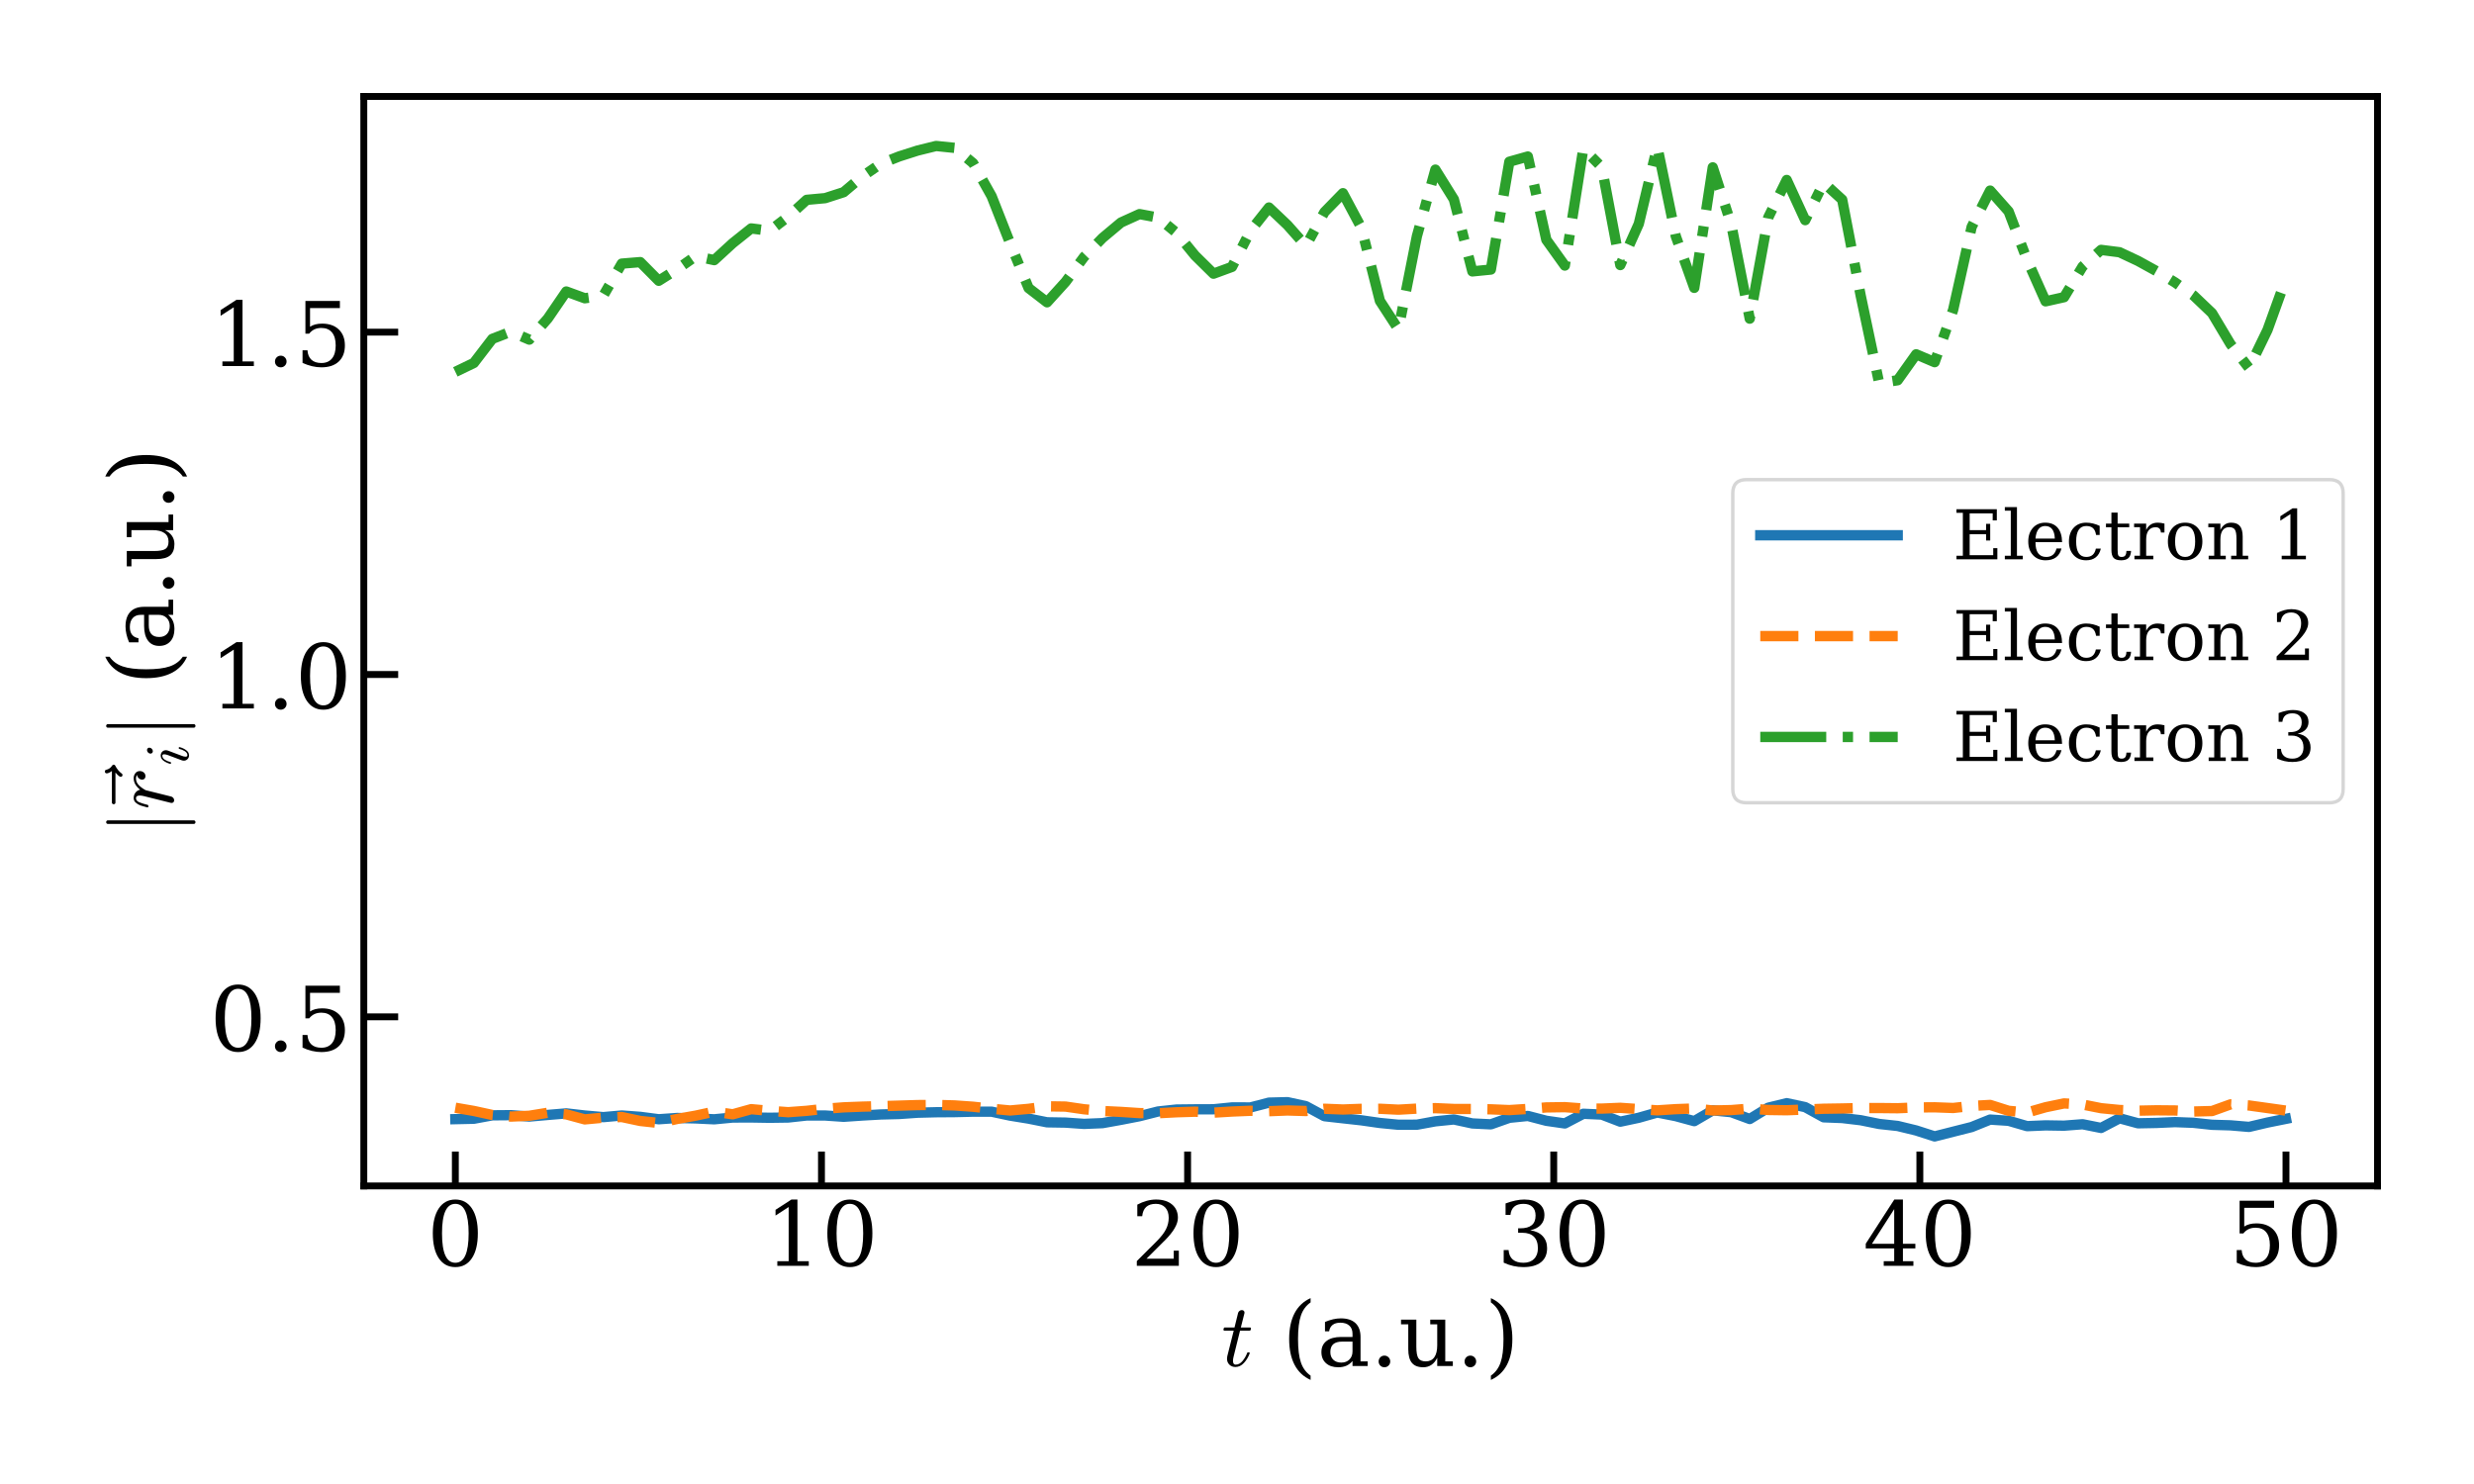
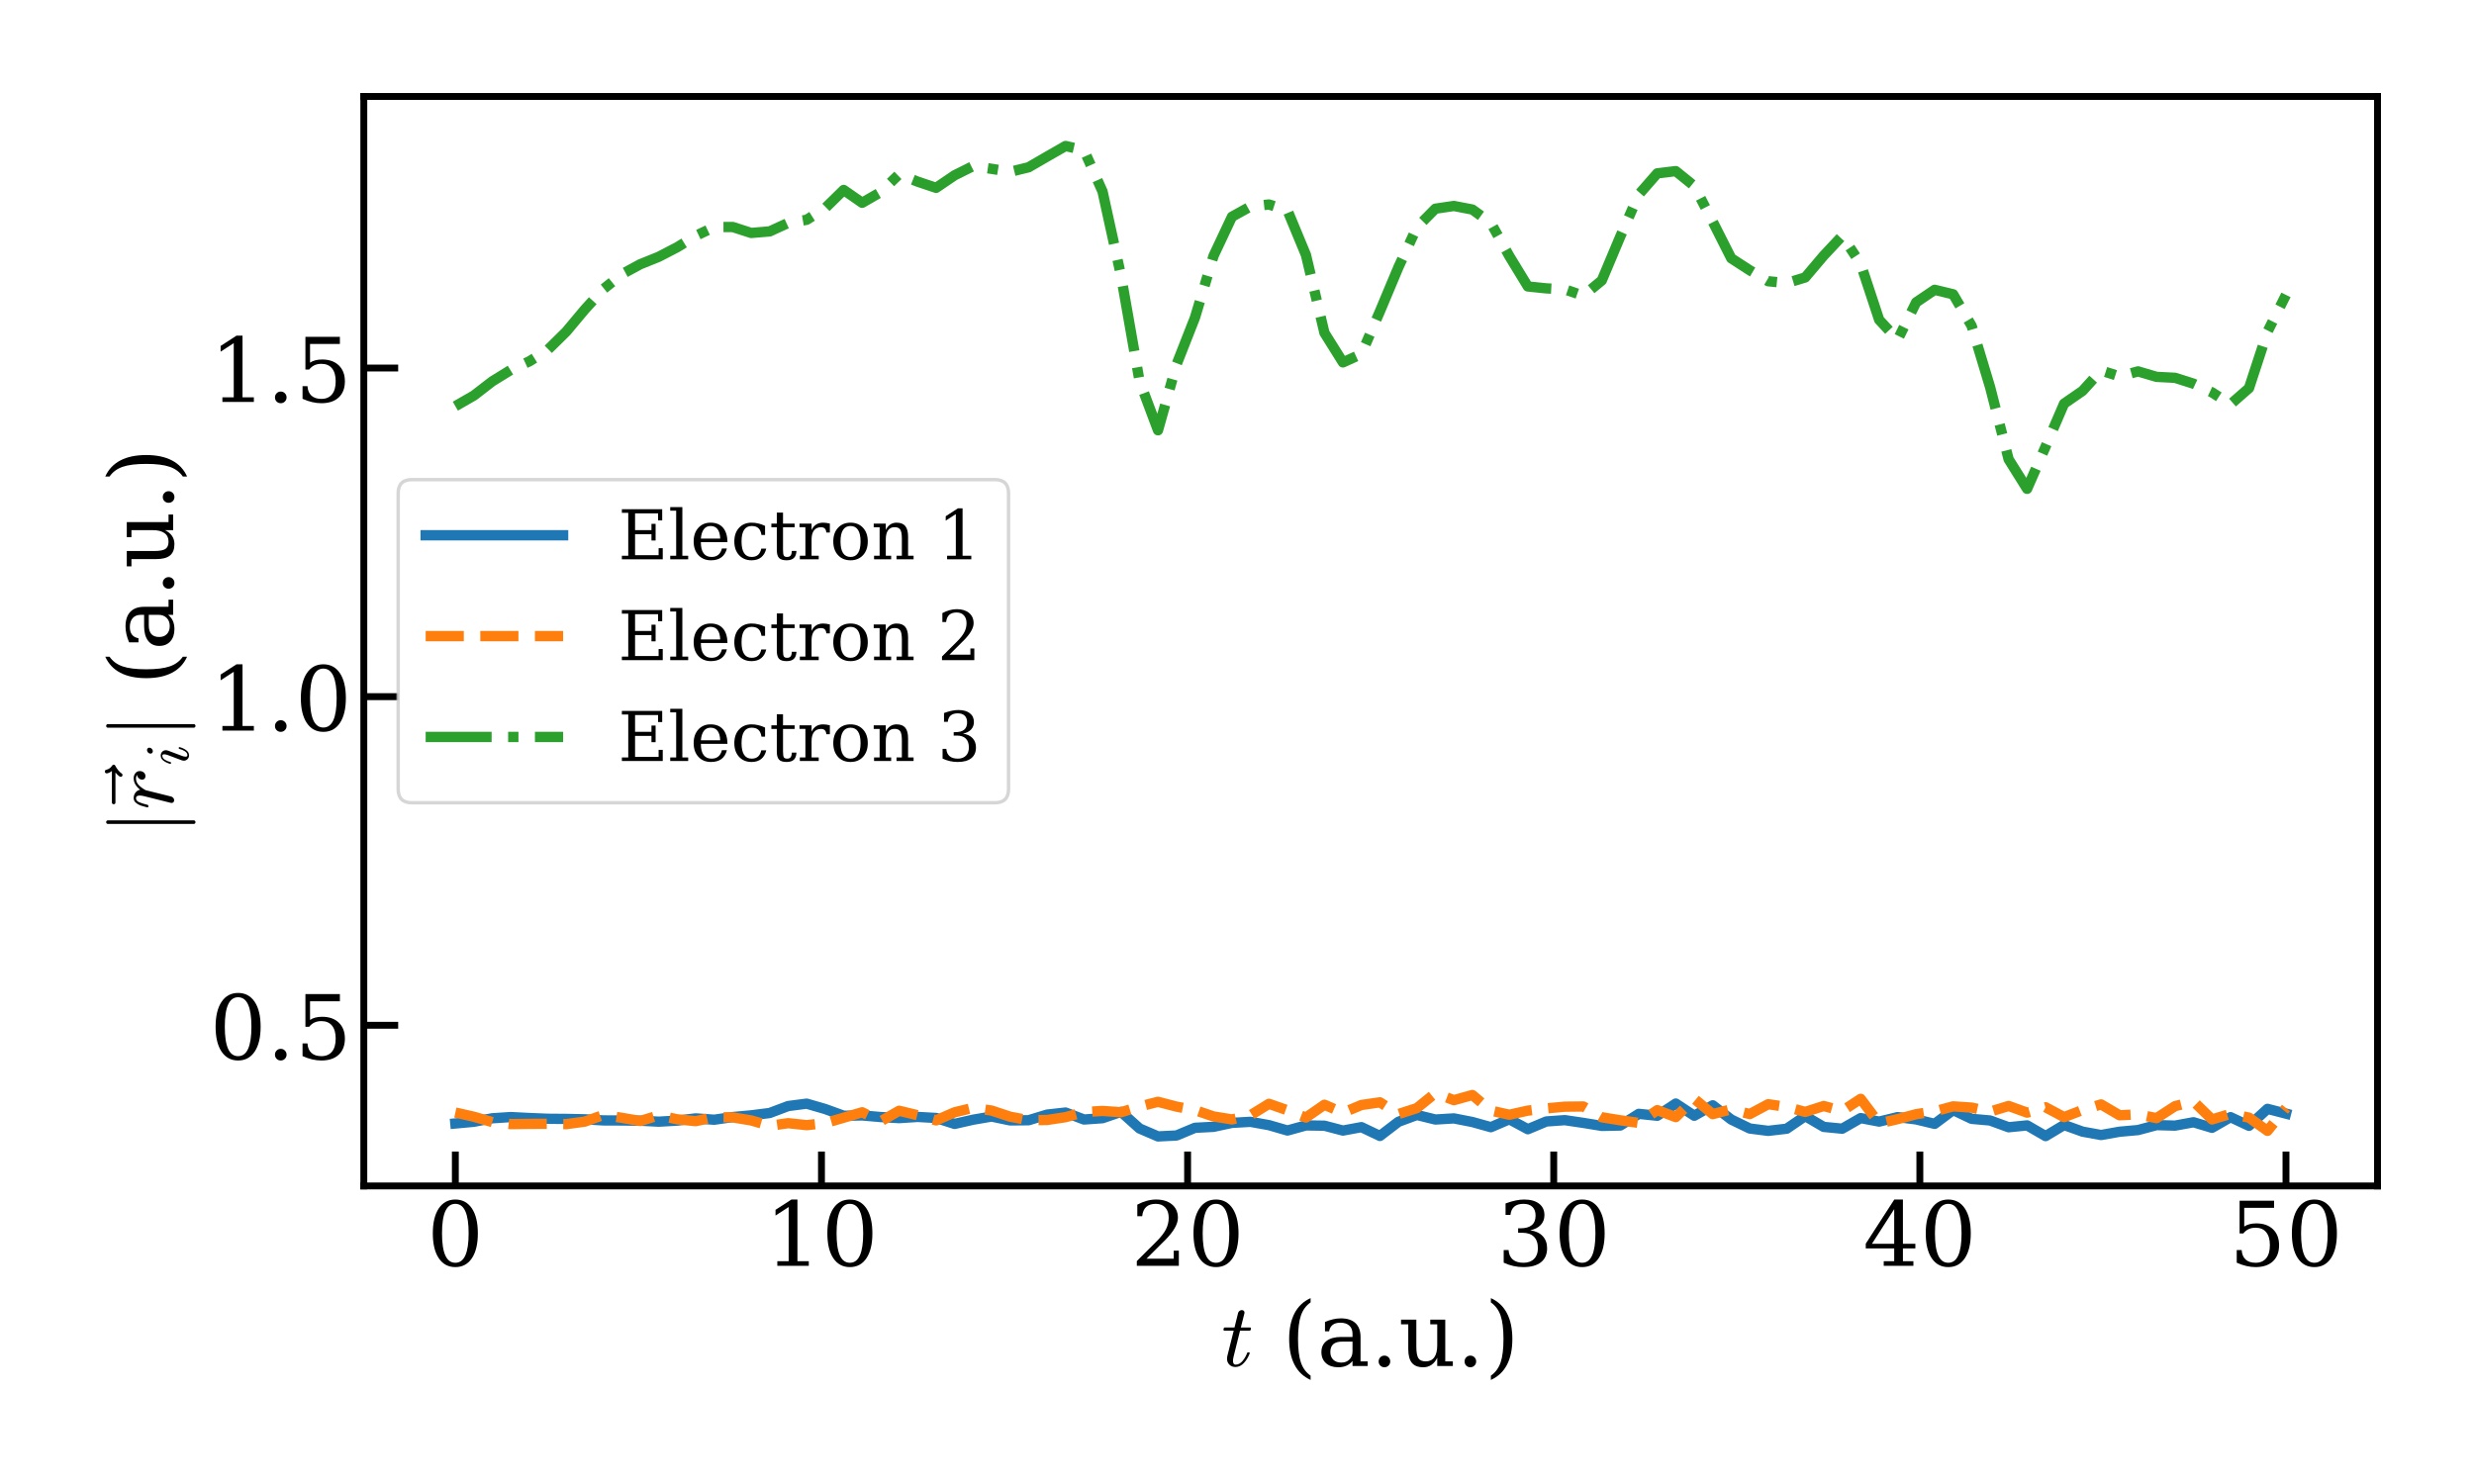
<svg xmlns="http://www.w3.org/2000/svg" xmlns:xlink="http://www.w3.org/1999/xlink" width="720pt" height="432pt" viewBox="0 0 720 432" version="1.1">
  <defs>
    <style type="text/css">*{stroke-linejoin: round; stroke-linecap: butt}</style>
  </defs>
  <g id="figure_1">
    <g id="patch_1">
      <path d="M 0 432  L 720 432  L 720 0  L 0 0  z " style="fill: #ffffff" />
    </g>
    <g id="axes_1">
      <g id="patch_2">
        <path d="M 105.88 345.233  L 691.92 345.233  L 691.92 28.08  L 105.88 28.08  z " style="fill: #ffffff" />
      </g>
      <g id="matplotlib.axis_1">
        <g id="xtick_1">
          <g id="line2d_1">
            <defs>
-               <path id="m187269e731" d="M 0 0  L 0 -10  " style="stroke: #000000; stroke-width: 2" />
-             </defs>
-             <g>
-               <use xlink:href="#m187269e731" x="132.518" y="345.233" style="stroke: #000000; stroke-width: 2" />
+               <path id="m8c99827cc4" d="M 0 0  L 0 -10  " style="stroke: #000000; stroke-width: 2" />
+             </defs>
+             <g>
+               <use xlink:href="#m8c99827cc4" x="132.518" y="345.233" style="stroke: #000000; stroke-width: 2" />
            </g>
          </g>
          <g id="text_1">
            <g transform="translate(124.2469 368.4884) scale(0.26 -0.26)">
              <defs>
                <path id="DejaVuSerif-30" d="M 2034 219  Q 2513 219 2750 744  Q 2988 1269 2988 2328  Q 2988 3391 2750 3916  Q 2513 4441 2034 4441  Q 1556 4441 1318 3916  Q 1081 3391 1081 2328  Q 1081 1269 1318 744  Q 1556 219 2034 219  z M 2034 -91  Q 1275 -91 848 546  Q 422 1184 422 2328  Q 422 3475 848 4112  Q 1275 4750 2034 4750  Q 2797 4750 3222 4112  Q 3647 3475 3647 2328  Q 3647 1184 3222 546  Q 2797 -91 2034 -91  z " transform="scale(0.015625)" />
              </defs>
              <use xlink:href="#DejaVuSerif-30" />
            </g>
          </g>
        </g>
        <g id="xtick_2">
          <g id="line2d_2">
            <g>
-               <use xlink:href="#m187269e731" x="239.071" y="345.233" style="stroke: #000000; stroke-width: 2" />
+               <use xlink:href="#m8c99827cc4" x="239.071" y="345.233" style="stroke: #000000; stroke-width: 2" />
            </g>
          </g>
          <g id="text_2">
            <g transform="translate(222.5284 368.4884) scale(0.26 -0.26)">
              <defs>
                <path id="DejaVuSerif-31" d="M 909 0  L 909 331  L 1722 331  L 1722 4213  L 781 3603  L 781 4013  L 1919 4750  L 2350 4750  L 2350 331  L 3163 331  L 3163 0  L 909 0  z " transform="scale(0.015625)" />
              </defs>
              <use xlink:href="#DejaVuSerif-31" />
              <use xlink:href="#DejaVuSerif-30" x="63.623" />
            </g>
          </g>
        </g>
        <g id="xtick_3">
          <g id="line2d_3">
            <g>
-               <use xlink:href="#m187269e731" x="345.624" y="345.233" style="stroke: #000000; stroke-width: 2" />
+               <use xlink:href="#m8c99827cc4" x="345.624" y="345.233" style="stroke: #000000; stroke-width: 2" />
            </g>
          </g>
          <g id="text_3">
            <g transform="translate(329.0811 368.4884) scale(0.26 -0.26)">
              <defs>
                <path id="DejaVuSerif-32" d="M 819 3553  L 469 3553  L 469 4384  Q 803 4563 1142 4656  Q 1481 4750 1806 4750  Q 2534 4750 2956 4397  Q 3378 4044 3378 3438  Q 3378 2753 2422 1800  Q 2347 1728 2309 1691  L 1131 513  L 3078 513  L 3078 1088  L 3444 1088  L 3444 0  L 434 0  L 434 341  L 1850 1753  Q 2319 2222 2519 2614  Q 2719 3006 2719 3438  Q 2719 3909 2473 4175  Q 2228 4441 1797 4441  Q 1350 4441 1106 4219  Q 863 3997 819 3553  z " transform="scale(0.015625)" />
              </defs>
              <use xlink:href="#DejaVuSerif-32" />
              <use xlink:href="#DejaVuSerif-30" x="63.623" />
            </g>
          </g>
        </g>
        <g id="xtick_4">
          <g id="line2d_4">
            <g>
-               <use xlink:href="#m187269e731" x="452.176" y="345.233" style="stroke: #000000; stroke-width: 2" />
+               <use xlink:href="#m8c99827cc4" x="452.176" y="345.233" style="stroke: #000000; stroke-width: 2" />
            </g>
          </g>
          <g id="text_4">
            <g transform="translate(435.6339 368.4884) scale(0.26 -0.26)">
              <defs>
                <path id="DejaVuSerif-33" d="M 622 4469  Q 988 4606 1323 4678  Q 1659 4750 1953 4750  Q 2638 4750 3022 4454  Q 3406 4159 3406 3634  Q 3406 3213 3140 2930  Q 2875 2647 2388 2547  Q 2963 2466 3280 2130  Q 3597 1794 3597 1259  Q 3597 606 3158 257  Q 2719 -91 1894 -91  Q 1528 -91 1179 -12  Q 831 66 488 225  L 488 1131  L 838 1131  Q 869 681 1141 450  Q 1413 219 1906 219  Q 2384 219 2661 495  Q 2938 772 2938 1253  Q 2938 1803 2653 2086  Q 2369 2369 1819 2369  L 1522 2369  L 1522 2688  L 1678 2688  Q 2225 2688 2498 2914  Q 2772 3141 2772 3597  Q 2772 4006 2547 4223  Q 2322 4441 1900 4441  Q 1478 4441 1245 4241  Q 1013 4041 972 3647  L 622 3647  L 622 4469  z " transform="scale(0.015625)" />
              </defs>
              <use xlink:href="#DejaVuSerif-33" />
              <use xlink:href="#DejaVuSerif-30" x="63.623" />
            </g>
          </g>
        </g>
        <g id="xtick_5">
          <g id="line2d_5">
            <g>
-               <use xlink:href="#m187269e731" x="558.729" y="345.233" style="stroke: #000000; stroke-width: 2" />
+               <use xlink:href="#m8c99827cc4" x="558.729" y="345.233" style="stroke: #000000; stroke-width: 2" />
            </g>
          </g>
          <g id="text_5">
            <g transform="translate(542.1866 368.4884) scale(0.26 -0.26)">
              <defs>
                <path id="DejaVuSerif-34" d="M 2234 1581  L 2234 4063  L 641 1581  L 2234 1581  z M 3609 0  L 1484 0  L 1484 331  L 2234 331  L 2234 1247  L 197 1247  L 197 1588  L 2241 4750  L 2859 4750  L 2859 1581  L 3750 1581  L 3750 1247  L 2859 1247  L 2859 331  L 3609 331  L 3609 0  z " transform="scale(0.015625)" />
              </defs>
              <use xlink:href="#DejaVuSerif-34" />
              <use xlink:href="#DejaVuSerif-30" x="63.623" />
            </g>
          </g>
        </g>
        <g id="xtick_6">
          <g id="line2d_6">
            <g>
-               <use xlink:href="#m187269e731" x="665.282" y="345.233" style="stroke: #000000; stroke-width: 2" />
+               <use xlink:href="#m8c99827cc4" x="665.282" y="345.233" style="stroke: #000000; stroke-width: 2" />
            </g>
          </g>
          <g id="text_6">
            <g transform="translate(648.7393 368.4884) scale(0.26 -0.26)">
              <defs>
                <path id="DejaVuSerif-35" d="M 3219 4666  L 3219 4153  L 1081 4153  L 1081 2816  Q 1244 2928 1461 2984  Q 1678 3041 1947 3041  Q 2703 3041 3140 2622  Q 3578 2203 3578 1478  Q 3578 738 3136 323  Q 2694 -91 1894 -91  Q 1572 -91 1234 -12  Q 897 66 544 225  L 544 1131  L 897 1131  Q 925 688 1179 453  Q 1434 219 1894 219  Q 2388 219 2653 544  Q 2919 869 2919 1478  Q 2919 2084 2655 2407  Q 2391 2731 1894 2731  Q 1613 2731 1398 2631  Q 1184 2531 1019 2322  L 750 2322  L 750 4666  L 3219 4666  z " transform="scale(0.015625)" />
              </defs>
              <use xlink:href="#DejaVuSerif-35" />
              <use xlink:href="#DejaVuSerif-30" x="63.623" />
            </g>
          </g>
        </g>
        <g id="text_7">
          <g transform="translate(355.48 397.6516) scale(0.26 -0.26)">
            <defs>
              <path id="Cmmi10-74" d="M 397 519  Q 397 613 416 697  L 878 2534  L 206 2534  Q 141 2534 141 2619  Q 166 2759 225 2759  L 934 2759  L 1191 3803  Q 1216 3888 1291 3947  Q 1366 4006 1459 4006  Q 1541 4006 1595 3957  Q 1650 3909 1650 3828  Q 1650 3809 1648 3798  Q 1647 3788 1644 3775  L 1388 2759  L 2047 2759  Q 2113 2759 2113 2675  Q 2109 2659 2100 2621  Q 2091 2584 2075 2559  Q 2059 2534 2028 2534  L 1331 2534  L 872 684  Q 825 503 825 372  Q 825 97 1013 97  Q 1294 97 1511 361  Q 1728 625 1844 941  Q 1869 978 1894 978  L 1972 978  Q 1997 978 2012 961  Q 2028 944 2028 922  Q 2028 909 2022 903  Q 1881 516 1612 222  Q 1344 -72 997 -72  Q 744 -72 570 93  Q 397 259 397 519  z " transform="scale(0.015625)" />
              <path id="DejaVuSerif-20" transform="scale(0.015625)" />
              <path id="DejaVuSerif-28" d="M 2041 -997  Q 1281 -656 893 83  Q 506 822 506 1931  Q 506 3044 893 3783  Q 1281 4522 2041 4863  L 2041 4556  Q 1559 4225 1350 3623  Q 1141 3022 1141 1931  Q 1141 844 1350 242  Q 1559 -359 2041 -691  L 2041 -997  z " transform="scale(0.015625)" />
              <path id="DejaVuSerif-61" d="M 2547 1044  L 2547 1747  L 1806 1747  Q 1378 1747 1168 1562  Q 959 1378 959 997  Q 959 650 1171 447  Q 1384 244 1747 244  Q 2106 244 2326 466  Q 2547 688 2547 1044  z M 3122 2075  L 3122 331  L 3634 331  L 3634 0  L 2547 0  L 2547 359  Q 2356 128 2106 18  Q 1856 -91 1522 -91  Q 969 -91 644 203  Q 319 497 319 997  Q 319 1513 691 1797  Q 1063 2081 1741 2081  L 2547 2081  L 2547 2309  Q 2547 2688 2317 2895  Q 2088 3103 1672 3103  Q 1328 3103 1125 2947  Q 922 2791 872 2484  L 575 2484  L 575 3156  Q 875 3284 1158 3348  Q 1441 3413 1709 3413  Q 2400 3413 2761 3070  Q 3122 2728 3122 2075  z " transform="scale(0.015625)" />
              <path id="DejaVuSerif-2e" d="M 603 325  Q 603 500 722 622  Q 841 744 1019 744  Q 1191 744 1312 622  Q 1434 500 1434 325  Q 1434 153 1312 31  Q 1191 -91 1019 -91  Q 841 -91 722 29  Q 603 150 603 325  z " transform="scale(0.015625)" />
              <path id="DejaVuSerif-75" d="M 2266 3322  L 3341 3322  L 3341 331  L 3884 331  L 3884 0  L 2766 0  L 2766 588  Q 2606 256 2353 82  Q 2100 -91 1766 -91  Q 1213 -91 952 223  Q 691 538 691 1209  L 691 2988  L 172 2988  L 172 3322  L 1269 3322  L 1269 1388  Q 1269 781 1417 556  Q 1566 331 1947 331  Q 2347 331 2556 625  Q 2766 919 2766 1478  L 2766 2988  L 2266 2988  L 2266 3322  z " transform="scale(0.015625)" />
              <path id="DejaVuSerif-29" d="M 453 -997  L 453 -691  Q 934 -359 1145 242  Q 1356 844 1356 1931  Q 1356 3022 1145 3623  Q 934 4225 453 4556  L 453 4863  Q 1216 4522 1603 3783  Q 1991 3044 1991 1931  Q 1991 822 1603 83  Q 1216 -656 453 -997  z " transform="scale(0.015625)" />
            </defs>
            <use xlink:href="#Cmmi10-74" transform="translate(0 0.015625)" />
            <use xlink:href="#DejaVuSerif-20" transform="translate(36.08398 0.015625)" />
            <use xlink:href="#DejaVuSerif-28" transform="translate(67.87109 0.015625)" />
            <use xlink:href="#DejaVuSerif-61" transform="translate(106.8848 0.015625)" />
            <use xlink:href="#DejaVuSerif-2e" transform="translate(166.5039 0.015625)" />
            <use xlink:href="#DejaVuSerif-75" transform="translate(198.291 0.015625)" />
            <use xlink:href="#DejaVuSerif-2e" transform="translate(262.6953 0.015625)" />
            <use xlink:href="#DejaVuSerif-29" transform="translate(294.4824 0.015625)" />
          </g>
        </g>
      </g>
      <g id="matplotlib.axis_2">
        <g id="ytick_1">
          <g id="line2d_7">
            <defs>
-               <path id="ma8605eaeb4" d="M 0 0  L 10 0  " style="stroke: #000000; stroke-width: 2" />
-             </defs>
-             <g>
-               <use xlink:href="#ma8605eaeb4" x="105.88" y="296.012" style="stroke: #000000; stroke-width: 2" />
+               <path id="m386413d555" d="M 0 0  L 10 0  " style="stroke: #000000; stroke-width: 2" />
+             </defs>
+             <g>
+               <use xlink:href="#m386413d555" x="105.88" y="298.466" style="stroke: #000000; stroke-width: 2" />
            </g>
          </g>
          <g id="text_8">
-             <g transform="translate(61.03187 305.8902) scale(0.26 -0.26)">
+             <g transform="translate(61.03187 308.3443) scale(0.26 -0.26)">
              <use xlink:href="#DejaVuSerif-30" />
              <use xlink:href="#DejaVuSerif-2e" x="63.623" />
              <use xlink:href="#DejaVuSerif-35" x="95.41" />
            </g>
          </g>
        </g>
        <g id="ytick_2">
          <g id="line2d_8">
            <g>
-               <use xlink:href="#ma8605eaeb4" x="105.88" y="196.349" style="stroke: #000000; stroke-width: 2" />
+               <use xlink:href="#m386413d555" x="105.88" y="202.799" style="stroke: #000000; stroke-width: 2" />
            </g>
          </g>
          <g id="text_9">
-             <g transform="translate(61.03187 206.2266) scale(0.26 -0.26)">
+             <g transform="translate(61.03187 212.6765) scale(0.26 -0.26)">
              <use xlink:href="#DejaVuSerif-31" />
              <use xlink:href="#DejaVuSerif-2e" x="63.623" />
              <use xlink:href="#DejaVuSerif-30" x="95.41" />
            </g>
          </g>
        </g>
        <g id="ytick_3">
          <g id="line2d_9">
            <g>
-               <use xlink:href="#ma8605eaeb4" x="105.88" y="96.685" style="stroke: #000000; stroke-width: 2" />
+               <use xlink:href="#m386413d555" x="105.88" y="107.131" style="stroke: #000000; stroke-width: 2" />
            </g>
          </g>
          <g id="text_10">
-             <g transform="translate(61.03187 106.563) scale(0.26 -0.26)">
+             <g transform="translate(61.03187 117.0088) scale(0.26 -0.26)">
              <use xlink:href="#DejaVuSerif-31" />
              <use xlink:href="#DejaVuSerif-2e" x="63.623" />
              <use xlink:href="#DejaVuSerif-35" x="95.41" />
            </g>
          </g>
        </g>
        <g id="text_11">
          <g transform="translate(50.53187 242.9462) rotate(-90) scale(0.26 -0.26)">
            <defs>
              <path id="Cmsy10-6a" d="M 763 -1484  L 763 4684  Q 763 4734 800 4767  Q 838 4800 891 4800  Q 938 4800 978 4767  Q 1019 4734 1019 4684  L 1019 -1484  Q 1019 -1534 978 -1567  Q 938 -1600 891 -1600  Q 838 -1600 800 -1567  Q 763 -1534 763 -1484  z " transform="scale(0.015625)" />
              <path id="Cmmi10-7e" d="M 1281 3809  Q 1231 3809 1198 3846  Q 1166 3884 1166 3938  Q 1166 3984 1198 4023  Q 1231 4063 1281 4063  L 3547 4063  Q 3378 4291 3378 4441  Q 3378 4497 3417 4533  Q 3456 4569 3506 4569  Q 3613 4569 3634 4469  Q 3697 4194 3938 4044  Q 4000 4003 4000 3938  Q 4000 3859 3938 3828  Q 3575 3647 3353 3347  Q 3328 3303 3256 3303  Q 3209 3303 3168 3340  Q 3128 3378 3128 3431  Q 3128 3547 3438 3809  L 1281 3809  z " transform="scale(0.015625)" />
              <path id="Cmmi10-72" d="M 494 109  Q 494 147 500 166  L 978 2075  Q 1025 2253 1025 2388  Q 1025 2663 838 2663  Q 638 2663 541 2423  Q 444 2184 353 1819  Q 353 1800 334 1789  Q 316 1778 300 1778  L 225 1778  Q 203 1778 187 1801  Q 172 1825 172 1844  Q 241 2122 305 2315  Q 369 2509 505 2668  Q 641 2828 844 2828  Q 1066 2828 1233 2700  Q 1400 2572 1441 2363  Q 1603 2575 1811 2701  Q 2019 2828 2266 2828  Q 2469 2828 2623 2709  Q 2778 2591 2778 2388  Q 2778 2225 2676 2104  Q 2575 1984 2406 1984  Q 2303 1984 2233 2048  Q 2163 2113 2163 2216  Q 2163 2356 2266 2467  Q 2369 2578 2503 2578  Q 2400 2663 2253 2663  Q 1978 2663 1775 2467  Q 1572 2272 1409 1972  L 953 141  Q 931 53 854 -9  Q 778 -72 684 -72  Q 606 -72 550 -22  Q 494 28 494 109  z " transform="scale(0.015625)" />
              <path id="Cmmi10-69" d="M 500 459  Q 500 578 550 709  L 1069 2088  Q 1153 2322 1153 2472  Q 1153 2663 1013 2663  Q 759 2663 595 2402  Q 431 2141 353 1819  Q 341 1778 300 1778  L 225 1778  Q 172 1778 172 1838  L 172 1856  Q 275 2238 487 2533  Q 700 2828 1025 2828  Q 1253 2828 1411 2678  Q 1569 2528 1569 2297  Q 1569 2178 1516 2047  L 997 672  Q 909 459 909 288  Q 909 97 1056 97  Q 1306 97 1473 364  Q 1641 631 1709 941  Q 1722 978 1759 978  L 1838 978  Q 1863 978 1878 961  Q 1894 944 1894 922  Q 1894 916 1888 903  Q 1800 541 1583 234  Q 1366 -72 1044 -72  Q 819 -72 659 83  Q 500 238 500 459  z M 1222 3878  Q 1222 4013 1334 4122  Q 1447 4231 1581 4231  Q 1691 4231 1761 4164  Q 1831 4097 1831 3994  Q 1831 3850 1717 3742  Q 1603 3634 1466 3634  Q 1363 3634 1292 3704  Q 1222 3775 1222 3878  z " transform="scale(0.015625)" />
            </defs>
            <use xlink:href="#Cmsy10-6a" transform="translate(0 0.53125)" />
            <use xlink:href="#Cmmi10-7e" transform="translate(15.74609 5.609375)" />
            <use xlink:href="#Cmmi10-72" transform="translate(27.68555 0.53125)" />
            <use xlink:href="#Cmmi10-69" transform="translate(77.26687 -16.475) scale(0.7)" />
            <use xlink:href="#Cmsy10-6a" transform="translate(107.7409 0.53125)" />
            <use xlink:href="#DejaVuSerif-20" transform="translate(135.4264 0.53125)" />
            <use xlink:href="#DejaVuSerif-28" transform="translate(167.2136 0.53125)" />
            <use xlink:href="#DejaVuSerif-61" transform="translate(206.2272 0.53125)" />
            <use xlink:href="#DejaVuSerif-2e" transform="translate(265.8464 0.53125)" />
            <use xlink:href="#DejaVuSerif-75" transform="translate(297.6335 0.53125)" />
            <use xlink:href="#DejaVuSerif-2e" transform="translate(362.0378 0.53125)" />
            <use xlink:href="#DejaVuSerif-29" transform="translate(393.8249 0.53125)" />
          </g>
        </g>
      </g>
      <g id="line2d_10">
-         <path d="M 132.518 325.789  L 137.9 325.67  L 143.281 324.675  L 148.663 324.631  L 154.044 325.034  L 159.425 324.564  L 164.807 324.115  L 170.188 324.73  L 175.57 325.203  L 180.951 324.722  L 186.333 325.121  L 191.714 325.82  L 197.096 325.445  L 202.477 325.577  L 207.858 325.834  L 213.24 325.319  L 218.621 325.302  L 224.003 325.389  L 229.384 325.313  L 234.766 324.726  L 240.147 324.731  L 245.529 325.1  L 250.91 324.735  L 256.292 324.429  L 261.673 324.292  L 267.054 323.915  L 272.436 323.778  L 277.817 323.741  L 283.199 323.611  L 288.58 323.612  L 293.962 324.762  L 299.343 325.635  L 304.725 326.709  L 310.106 326.797  L 315.488 327.172  L 320.869 326.949  L 326.25 325.979  L 331.632 324.931  L 337.013 323.564  L 342.395 322.99  L 347.776 322.933  L 353.158 322.914  L 358.539 322.375  L 363.921 322.381  L 369.302 320.983  L 374.683 320.846  L 380.065 322.02  L 385.446 324.93  L 390.828 325.535  L 396.209 326.132  L 401.591 326.901  L 406.972 327.423  L 412.354 327.407  L 417.735 326.421  L 423.117 325.88  L 428.498 327.041  L 433.879 327.3  L 439.261 325.397  L 444.642 324.858  L 450.024 326.266  L 455.405 327.042  L 460.787 324.224  L 466.168 324.463  L 471.55 326.526  L 476.931 325.384  L 482.312 323.854  L 487.694 324.911  L 493.075 326.371  L 498.457 323.225  L 503.838 323.763  L 509.22 325.747  L 514.601 322.456  L 519.983 321.143  L 525.364 322.29  L 530.746 325.254  L 536.127 325.461  L 541.508 326.1  L 546.89 327.191  L 552.271 327.775  L 557.653 329.083  L 563.034 330.816  L 568.416 329.45  L 573.797 328.088  L 579.179 325.918  L 584.56 326.266  L 589.942 327.829  L 595.323 327.605  L 600.704 327.69  L 606.086 327.273  L 611.467 328.353  L 616.849 325.533  L 622.23 326.997  L 627.612 326.894  L 632.993 326.65  L 638.375 326.855  L 643.756 327.435  L 649.137 327.592  L 654.519 328.049  L 659.9 326.781  L 665.282 325.699  " clip-path="url(#p225f6f8053)" style="fill: none; stroke: #1f77b4; stroke-width: 3; stroke-linecap: square" />
+         <path d="M 132.518 327.049  L 137.9 326.552  L 143.281 325.532  L 148.663 325.183  L 154.044 325.461  L 159.425 325.678  L 164.807 325.72  L 170.188 325.832  L 175.57 326.158  L 180.951 326.18  L 186.333 326.236  L 191.714 326.527  L 197.096 326.213  L 202.477 325.565  L 207.858 325.958  L 213.24 325.179  L 218.621 324.68  L 224.003 324.001  L 229.384 321.975  L 234.766 321.279  L 240.147 322.843  L 245.529 324.795  L 250.91 324.711  L 256.292 325.173  L 261.673 325.488  L 267.054 325.141  L 272.436 325.448  L 277.817 327.172  L 283.199 325.951  L 288.58 325.032  L 293.962 326.157  L 299.343 326.109  L 304.725 324.467  L 310.106 323.865  L 315.488 325.894  L 320.869 325.512  L 326.25 323.662  L 331.632 328.502  L 337.013 330.816  L 342.395 330.547  L 347.776 328.306  L 353.158 328.028  L 358.539 326.87  L 363.921 326.57  L 369.302 327.536  L 374.683 329.099  L 380.065 327.614  L 385.446 327.698  L 390.828 329.114  L 396.209 328.117  L 401.591 330.68  L 406.972 326.564  L 412.354 324.573  L 417.735 325.9  L 423.117 325.571  L 428.498 326.624  L 433.879 328.129  L 439.261 325.823  L 444.642 328.718  L 450.024 326.464  L 455.405 326.081  L 460.787 326.878  L 466.168 327.755  L 471.55 327.646  L 476.931 324.246  L 482.312 324.806  L 487.694 321.25  L 493.075 324.797  L 498.457 321.76  L 503.838 325.908  L 509.22 328.514  L 514.601 329.197  L 519.983 328.572  L 525.364 324.901  L 530.746 328.044  L 536.127 328.569  L 541.508 325.483  L 546.89 326.501  L 552.271 325.197  L 557.653 325.865  L 563.034 327.155  L 568.416 323.142  L 573.797 325.701  L 579.179 326.18  L 584.56 328.144  L 589.942 327.608  L 595.323 330.721  L 600.704 327.491  L 606.086 329.428  L 611.467 330.408  L 616.849 329.452  L 622.23 328.966  L 627.612 327.525  L 632.993 327.674  L 638.375 326.689  L 643.756 328.308  L 649.137 325.212  L 654.519 327.729  L 659.9 322.796  L 665.282 324.182  " clip-path="url(#pa32de3bfc4)" style="fill: none; stroke: #1f77b4; stroke-width: 3; stroke-linecap: square" />
      </g>
      <g id="line2d_11">
-         <path d="M 132.518 322.472  L 137.9 323.404  L 143.281 324.575  L 148.663 325.045  L 154.044 324.803  L 159.425 323.93  L 164.807 324.397  L 170.188 325.857  L 175.57 325.361  L 180.951 325.171  L 186.333 326.315  L 191.714 326.897  L 197.096 325.727  L 202.477 324.766  L 207.858 323.601  L 213.24 324.377  L 218.621 322.883  L 224.003 323.37  L 229.384 323.764  L 234.766 323.365  L 240.147 322.762  L 245.529 322.351  L 250.91 322.147  L 256.292 322.008  L 261.673 321.856  L 267.054 321.692  L 272.436 321.645  L 277.817 321.796  L 283.199 322.173  L 288.58 322.758  L 293.962 323.267  L 299.343 322.786  L 304.725 322.051  L 310.106 322.132  L 315.488 322.912  L 320.869 323.42  L 326.25 323.681  L 331.632 324.029  L 337.013 324.068  L 342.395 323.787  L 347.776 323.62  L 353.158 323.9  L 358.539 323.574  L 363.921 323.352  L 369.302 323.476  L 374.683 323.263  L 380.065 323.424  L 385.446 322.763  L 390.828 322.981  L 396.209 322.784  L 401.591 322.765  L 406.972 323.034  L 412.354 322.724  L 417.735 322.586  L 423.117 322.823  L 428.498 322.828  L 433.879 322.929  L 439.261 323.153  L 444.642 322.806  L 450.024 322.376  L 455.405 322.299  L 460.787 322.696  L 466.168 322.715  L 471.55 322.489  L 476.931 322.861  L 482.312 323.227  L 487.694 322.879  L 493.075 322.682  L 498.457 323.27  L 503.838 323.149  L 509.22 322.724  L 514.601 323.12  L 519.983 323.2  L 525.364 322.984  L 530.746 322.761  L 536.127 322.679  L 541.508 322.56  L 546.89 322.556  L 552.271 322.612  L 557.653 322.383  L 563.034 322.34  L 568.416 322.54  L 573.797 321.947  L 579.179 321.651  L 584.56 323.36  L 589.942 323.866  L 595.323 322.323  L 600.704 321.208  L 606.086 321.531  L 611.467 322.599  L 616.849 323.122  L 622.23 323.321  L 627.612 323.213  L 632.993 323.261  L 638.375 323.567  L 643.756 323.428  L 649.137 321.491  L 654.519 321.808  L 659.9 322.555  L 665.282 323.313  " clip-path="url(#p225f6f8053)" style="fill: none; stroke-dasharray: 11.1,4.8; stroke-dashoffset: 0; stroke: #ff7f0e; stroke-width: 3" />
+         <path d="M 132.518 323.866  L 137.9 325.087  L 143.281 326.65  L 148.663 327.233  L 154.044 327.164  L 159.425 327.144  L 164.807 327.242  L 170.188 326.506  L 175.57 324.58  L 180.951 325.4  L 186.333 326.333  L 191.714 324.675  L 197.096 325.839  L 202.477 326.373  L 207.858 325.199  L 213.24 325.278  L 218.621 326.163  L 224.003 327.723  L 229.384 326.963  L 234.766 327.54  L 240.147 326.938  L 245.529 325.373  L 250.91 323.788  L 256.292 326.425  L 261.673 323.347  L 267.054 324.653  L 272.436 326.148  L 277.817 323.793  L 283.199 322.499  L 288.58 323.291  L 293.962 325.073  L 299.343 326.103  L 304.725 326.03  L 310.106 325.217  L 315.488 323.729  L 320.869 323.396  L 326.25 323.781  L 331.632 322.118  L 337.013 320.745  L 342.395 322.144  L 347.776 323.168  L 353.158 325.001  L 358.539 325.869  L 363.921 324.645  L 369.302 321.325  L 374.683 323.207  L 380.065 325.325  L 385.446 321.594  L 390.828 323.925  L 396.209 321.671  L 401.591 320.89  L 406.972 324.312  L 412.354 322.574  L 417.735 318.222  L 423.117 320.265  L 428.498 318.763  L 433.879 323.305  L 439.261 324.508  L 444.642 323.307  L 450.024 322.657  L 455.405 322.159  L 460.787 322.1  L 466.168 325.246  L 471.55 326.12  L 476.931 326.884  L 482.312 323.167  L 487.694 325.195  L 493.075 319.862  L 498.457 324.329  L 503.838 322.913  L 509.22 324.316  L 514.601 321.438  L 519.983 322.229  L 525.364 323.686  L 530.746 321.964  L 536.127 323.412  L 541.508 319.877  L 546.89 327.03  L 552.271 325.782  L 557.653 324.348  L 563.034 323.517  L 568.416 322.067  L 573.797 322.426  L 579.179 323.597  L 584.56 321.953  L 589.942 323.895  L 595.323 322.331  L 600.704 325.2  L 606.086 323.127  L 611.467 321.498  L 616.849 324.66  L 622.23 324.397  L 627.612 325.496  L 632.993 322.008  L 638.375 320.63  L 643.756 325.877  L 649.137 324.248  L 654.519 325.344  L 659.9 329.194  L 665.282 322.542  " clip-path="url(#pa32de3bfc4)" style="fill: none; stroke-dasharray: 11.1,4.8; stroke-dashoffset: 0; stroke: #ff7f0e; stroke-width: 3" />
      </g>
      <g id="line2d_12">
-         <path d="M 132.518 108.258  L 137.9 105.659  L 143.281 98.645  L 148.663 96.566  L 154.044 98.865  L 159.425 92.718  L 164.807 84.858  L 170.188 86.824  L 175.57 86.082  L 180.951 76.742  L 186.333 76.301  L 191.714 81.735  L 197.096 78.335  L 202.477 74.558  L 207.858 75.724  L 213.24 70.788  L 218.621 66.494  L 224.003 67.182  L 229.384 63.068  L 234.766 58.177  L 240.147 57.682  L 245.529 55.944  L 250.91 51.403  L 256.292 47.672  L 261.673 45.543  L 267.054 43.824  L 272.436 42.496  L 277.817 43.047  L 283.199 47.505  L 288.58 57.1  L 293.962 70.784  L 299.343 83.847  L 304.725 87.999  L 310.106 82.052  L 315.488 74.786  L 320.869 69.267  L 326.25 64.767  L 331.632 62.325  L 337.013 63.337  L 342.395 67.775  L 347.776 74.365  L 353.158 79.673  L 358.539 77.694  L 363.921 67.195  L 369.302 60.405  L 374.683 65.518  L 380.065 71.585  L 385.446 61.753  L 390.828 56.238  L 396.209 66.325  L 401.591 87.587  L 406.972 95.865  L 412.354 68.756  L 417.735 49.379  L 423.117 58.034  L 428.498 79.005  L 433.879 78.466  L 439.261 47.079  L 444.642 45.56  L 450.024 69.797  L 455.405 77.303  L 460.787 43.254  L 466.168 48.68  L 471.55 77.161  L 476.931 65.161  L 482.312 42.67  L 487.694 68.749  L 493.075 83.795  L 498.457 48.719  L 503.838 65.331  L 509.22 92.762  L 514.601 63.315  L 519.983 52.39  L 525.364 64.084  L 530.746 53.196  L 536.127 58.115  L 541.508 86.045  L 546.89 111.526  L 552.271 110.689  L 557.653 103.139  L 563.034 105.427  L 568.416 90.196  L 573.797 66.076  L 579.179 55.476  L 584.56 61.548  L 589.942 75.641  L 595.323 87.718  L 600.704 86.511  L 606.086 77.587  L 611.467 72.744  L 616.849 73.428  L 622.23 75.957  L 627.612 78.927  L 632.993 82.22  L 638.375 86.018  L 643.756 91.149  L 649.137 100.178  L 654.519 107.149  L 659.9 96.049  L 665.282 81.145  " clip-path="url(#p225f6f8053)" style="fill: none; stroke-dasharray: 19.2,4.8,3,4.8; stroke-dashoffset: 0; stroke: #2ca02c; stroke-width: 3" />
+         <path d="M 132.518 118.24  L 137.9 115.149  L 143.281 111.001  L 148.663 107.68  L 154.044 105.195  L 159.425 101.828  L 164.807 96.52  L 170.188 90.086  L 175.57 84.179  L 180.951 79.84  L 186.333 76.924  L 191.714 74.753  L 197.096 71.963  L 202.477 68.646  L 207.858 66.095  L 213.24 66.081  L 218.621 67.816  L 224.003 67.359  L 229.384 64.893  L 234.766 63.977  L 240.147 60.583  L 245.529 55.299  L 250.91 59.033  L 256.292 55.927  L 261.673 50.716  L 267.054 52.878  L 272.436 54.683  L 277.817 51.03  L 283.199 48.349  L 288.58 49.146  L 293.962 50.013  L 299.343 48.7  L 304.725 45.582  L 310.106 42.496  L 315.488 43.731  L 320.869 55.744  L 326.25 80.257  L 331.632 110.923  L 337.013 125.25  L 342.395 106.127  L 347.776 92.429  L 353.158 74.521  L 358.539 63.087  L 363.921 60.103  L 369.302 59.527  L 374.683 61.238  L 380.065 74.225  L 385.446 96.888  L 390.828 105.491  L 396.209 103.05  L 401.591 90.637  L 406.972 77.803  L 412.354 66.19  L 417.735 60.753  L 423.117 59.958  L 428.498 60.997  L 433.879 64.895  L 439.261 74.565  L 444.642 83.39  L 450.024 83.946  L 455.405 84.238  L 460.787 86.083  L 466.168 81.637  L 471.55 68.839  L 476.931 56.613  L 482.312 50.463  L 487.694 49.811  L 493.075 54.155  L 498.457 64.53  L 503.838 75.19  L 509.22 78.675  L 514.601 81.869  L 519.983 82.404  L 525.364 80.768  L 530.746 74.41  L 536.127 68.668  L 541.508 76.804  L 546.89 93.1  L 552.271 98.896  L 557.653 88.01  L 563.034 84.365  L 568.416 85.669  L 573.797 94.861  L 579.179 112.729  L 584.56 133.698  L 589.942 142.303  L 595.323 129.989  L 600.704 117.498  L 606.086 113.781  L 611.467 107.849  L 616.849 109.576  L 622.23 108.113  L 627.612 109.706  L 632.993 109.982  L 638.375 111.695  L 643.756 114.225  L 649.137 117.694  L 654.519 112.982  L 659.9 96.556  L 665.282 85.847  " clip-path="url(#pa32de3bfc4)" style="fill: none; stroke-dasharray: 19.2,4.8,3,4.8; stroke-dashoffset: 0; stroke: #2ca02c; stroke-width: 3" />
      </g>
      <g id="patch_3">
        <path d="M 105.88 345.233  L 105.88 28.08  " style="fill: none; stroke: #000000; stroke-width: 2; stroke-linejoin: miter; stroke-linecap: square" />
      </g>
      <g id="patch_4">
        <path d="M 691.92 345.233  L 691.92 28.08  " style="fill: none; stroke: #000000; stroke-width: 2; stroke-linejoin: miter; stroke-linecap: square" />
      </g>
      <g id="patch_5">
        <path d="M 105.88 345.233  L 691.92 345.233  " style="fill: none; stroke: #000000; stroke-width: 2; stroke-linejoin: miter; stroke-linecap: square" />
      </g>
      <g id="patch_6">
        <path d="M 105.88 28.08  L 691.92 28.08  " style="fill: none; stroke: #000000; stroke-width: 2; stroke-linejoin: miter; stroke-linecap: square" />
      </g>
      <g id="legend_1">
        <g id="patch_7">
-           <path d="M 508.286 233.691  L 677.92 233.691  Q 681.92 233.691 681.92 229.691  L 681.92 143.622  Q 681.92 139.622 677.92 139.622  L 508.286 139.622  Q 504.286 139.622 504.286 143.622  L 504.286 229.691  Q 504.286 233.691 508.286 233.691  z " style="fill: #ffffff; opacity: 0.8; stroke: #cccccc; stroke-linejoin: miter" />
+           <path d="M 119.88 233.691  L 289.514 233.691  Q 293.514 233.691 293.514 229.691  L 293.514 143.622  Q 293.514 139.622 289.514 139.622  L 119.88 139.622  Q 115.88 139.622 115.88 143.622  L 115.88 229.691  Q 115.88 233.691 119.88 233.691  z " style="fill: #ffffff; opacity: 0.8; stroke: #cccccc; stroke-linejoin: miter" />
        </g>
        <g id="line2d_13">
-           <path d="M 512.286 155.819  L 532.286 155.819  L 552.286 155.819  " style="fill: none; stroke: #1f77b4; stroke-width: 3; stroke-linecap: square" />
+           <path d="M 123.88 155.819  L 143.88 155.819  L 163.88 155.819  " style="fill: none; stroke: #1f77b4; stroke-width: 3; stroke-linecap: square" />
        </g>
        <g id="text_12">
-           <g transform="translate(568.2856 162.8187) scale(0.2 -0.2)">
+           <g transform="translate(179.88 162.8187) scale(0.2 -0.2)">
            <defs>
              <path id="DejaVuSerif-45" d="M 353 0  L 353 331  L 947 331  L 947 4331  L 353 4331  L 353 4666  L 4109 4666  L 4109 3628  L 3725 3628  L 3725 4281  L 1581 4281  L 1581 2719  L 3109 2719  L 3109 3303  L 3494 3303  L 3494 1753  L 3109 1753  L 3109 2338  L 1581 2338  L 1581 384  L 3775 384  L 3775 1038  L 4159 1038  L 4159 0  L 353 0  z " transform="scale(0.015625)" />
              <path id="DejaVuSerif-6c" d="M 1313 331  L 1856 331  L 1856 0  L 184 0  L 184 331  L 738 331  L 738 4531  L 184 4531  L 184 4863  L 1313 4863  L 1313 331  z " transform="scale(0.015625)" />
              <path id="DejaVuSerif-65" d="M 3469 1600  L 991 1600  L 991 1575  Q 991 903 1244 561  Q 1497 219 1991 219  Q 2369 219 2611 417  Q 2853 616 2950 1006  L 3413 1006  Q 3275 459 2904 184  Q 2534 -91 1931 -91  Q 1203 -91 761 389  Q 319 869 319 1663  Q 319 2450 753 2931  Q 1188 3413 1894 3413  Q 2647 3413 3050 2948  Q 3453 2484 3469 1600  z M 2791 1931  Q 2772 2513 2545 2808  Q 2319 3103 1894 3103  Q 1497 3103 1269 2806  Q 1041 2509 991 1931  L 2791 1931  z " transform="scale(0.015625)" />
              <path id="DejaVuSerif-63" d="M 3291 997  Q 3169 466 2822 187  Q 2475 -91 1925 -91  Q 1200 -91 759 389  Q 319 869 319 1663  Q 319 2459 759 2936  Q 1200 3413 1925 3413  Q 2241 3413 2553 3339  Q 2866 3266 3181 3116  L 3181 2266  L 2847 2266  Q 2781 2703 2561 2903  Q 2341 3103 1931 3103  Q 1466 3103 1228 2742  Q 991 2381 991 1663  Q 991 944 1227 581  Q 1463 219 1931 219  Q 2303 219 2525 412  Q 2747 606 2828 997  L 3291 997  z " transform="scale(0.015625)" />
              <path id="DejaVuSerif-74" d="M 691 2988  L 184 2988  L 184 3322  L 691 3322  L 691 4353  L 1269 4353  L 1269 3322  L 2350 3322  L 2350 2988  L 1269 2988  L 1269 878  Q 1269 456 1350 337  Q 1431 219 1650 219  Q 1875 219 1978 351  Q 2081 484 2088 781  L 2522 781  Q 2497 328 2275 118  Q 2053 -91 1600 -91  Q 1103 -91 897 129  Q 691 350 691 878  L 691 2988  z " transform="scale(0.015625)" />
              <path id="DejaVuSerif-72" d="M 3059 3328  L 3059 2497  L 2728 2497  Q 2713 2744 2591 2866  Q 2469 2988 2234 2988  Q 1809 2988 1582 2694  Q 1356 2400 1356 1850  L 1356 331  L 2022 331  L 2022 0  L 263 0  L 263 331  L 781 331  L 781 2994  L 231 2994  L 231 3322  L 1356 3322  L 1356 2731  Q 1525 3078 1790 3245  Q 2056 3413 2438 3413  Q 2578 3413 2733 3391  Q 2888 3369 3059 3328  z " transform="scale(0.015625)" />
              <path id="DejaVuSerif-6f" d="M 1925 219  Q 2388 219 2623 584  Q 2859 950 2859 1663  Q 2859 2375 2623 2739  Q 2388 3103 1925 3103  Q 1463 3103 1227 2739  Q 991 2375 991 1663  Q 991 950 1228 584  Q 1466 219 1925 219  z M 1925 -91  Q 1200 -91 759 389  Q 319 869 319 1663  Q 319 2456 758 2934  Q 1197 3413 1925 3413  Q 2653 3413 3092 2934  Q 3531 2456 3531 1663  Q 3531 869 3092 389  Q 2653 -91 1925 -91  z " transform="scale(0.015625)" />
              <path id="DejaVuSerif-6e" d="M 263 0  L 263 331  L 781 331  L 781 2988  L 231 2988  L 231 3322  L 1356 3322  L 1356 2731  Q 1516 3069 1770 3241  Q 2025 3413 2363 3413  Q 2913 3413 3172 3097  Q 3431 2781 3431 2113  L 3431 331  L 3944 331  L 3944 0  L 2356 0  L 2356 331  L 2853 331  L 2853 1931  Q 2853 2541 2703 2767  Q 2553 2994 2175 2994  Q 1775 2994 1565 2701  Q 1356 2409 1356 1850  L 1356 331  L 1856 331  L 1856 0  L 263 0  z " transform="scale(0.015625)" />
            </defs>
            <use xlink:href="#DejaVuSerif-45" />
            <use xlink:href="#DejaVuSerif-6c" x="72.998" />
            <use xlink:href="#DejaVuSerif-65" x="104.98" />
            <use xlink:href="#DejaVuSerif-63" x="164.16" />
            <use xlink:href="#DejaVuSerif-74" x="220.166" />
            <use xlink:href="#DejaVuSerif-72" x="260.352" />
            <use xlink:href="#DejaVuSerif-6f" x="308.154" />
            <use xlink:href="#DejaVuSerif-6e" x="368.359" />
            <use xlink:href="#DejaVuSerif-20" x="432.764" />
            <use xlink:href="#DejaVuSerif-31" x="464.551" />
          </g>
        </g>
        <g id="line2d_14">
-           <path d="M 512.286 185.175  L 532.286 185.175  L 552.286 185.175  " style="fill: none; stroke-dasharray: 11.1,4.8; stroke-dashoffset: 0; stroke: #ff7f0e; stroke-width: 3" />
+           <path d="M 123.88 185.175  L 143.88 185.175  L 163.88 185.175  " style="fill: none; stroke-dasharray: 11.1,4.8; stroke-dashoffset: 0; stroke: #ff7f0e; stroke-width: 3" />
        </g>
        <g id="text_13">
-           <g transform="translate(568.2856 192.175) scale(0.2 -0.2)">
+           <g transform="translate(179.88 192.175) scale(0.2 -0.2)">
            <use xlink:href="#DejaVuSerif-45" />
            <use xlink:href="#DejaVuSerif-6c" x="72.998" />
            <use xlink:href="#DejaVuSerif-65" x="104.98" />
            <use xlink:href="#DejaVuSerif-63" x="164.16" />
            <use xlink:href="#DejaVuSerif-74" x="220.166" />
            <use xlink:href="#DejaVuSerif-72" x="260.352" />
            <use xlink:href="#DejaVuSerif-6f" x="308.154" />
            <use xlink:href="#DejaVuSerif-6e" x="368.359" />
            <use xlink:href="#DejaVuSerif-20" x="432.764" />
            <use xlink:href="#DejaVuSerif-32" x="464.551" />
          </g>
        </g>
        <g id="line2d_15">
-           <path d="M 512.286 214.531  L 532.286 214.531  L 552.286 214.531  " style="fill: none; stroke-dasharray: 19.2,4.8,3,4.8; stroke-dashoffset: 0; stroke: #2ca02c; stroke-width: 3" />
+           <path d="M 123.88 214.531  L 143.88 214.531  L 163.88 214.531  " style="fill: none; stroke-dasharray: 19.2,4.8,3,4.8; stroke-dashoffset: 0; stroke: #2ca02c; stroke-width: 3" />
        </g>
        <g id="text_14">
-           <g transform="translate(568.2856 221.5312) scale(0.2 -0.2)">
+           <g transform="translate(179.88 221.5312) scale(0.2 -0.2)">
            <use xlink:href="#DejaVuSerif-45" />
            <use xlink:href="#DejaVuSerif-6c" x="72.998" />
            <use xlink:href="#DejaVuSerif-65" x="104.98" />
            <use xlink:href="#DejaVuSerif-63" x="164.16" />
            <use xlink:href="#DejaVuSerif-74" x="220.166" />
            <use xlink:href="#DejaVuSerif-72" x="260.352" />
            <use xlink:href="#DejaVuSerif-6f" x="308.154" />
            <use xlink:href="#DejaVuSerif-6e" x="368.359" />
            <use xlink:href="#DejaVuSerif-20" x="432.764" />
            <use xlink:href="#DejaVuSerif-33" x="464.551" />
          </g>
        </g>
      </g>
    </g>
  </g>
  <defs>
-     <clipPath id="p225f6f8053">
+     <clipPath id="pa32de3bfc4">
      <rect x="105.88" y="28.08" width="586.04" height="317.152" />
    </clipPath>
  </defs>
</svg>
